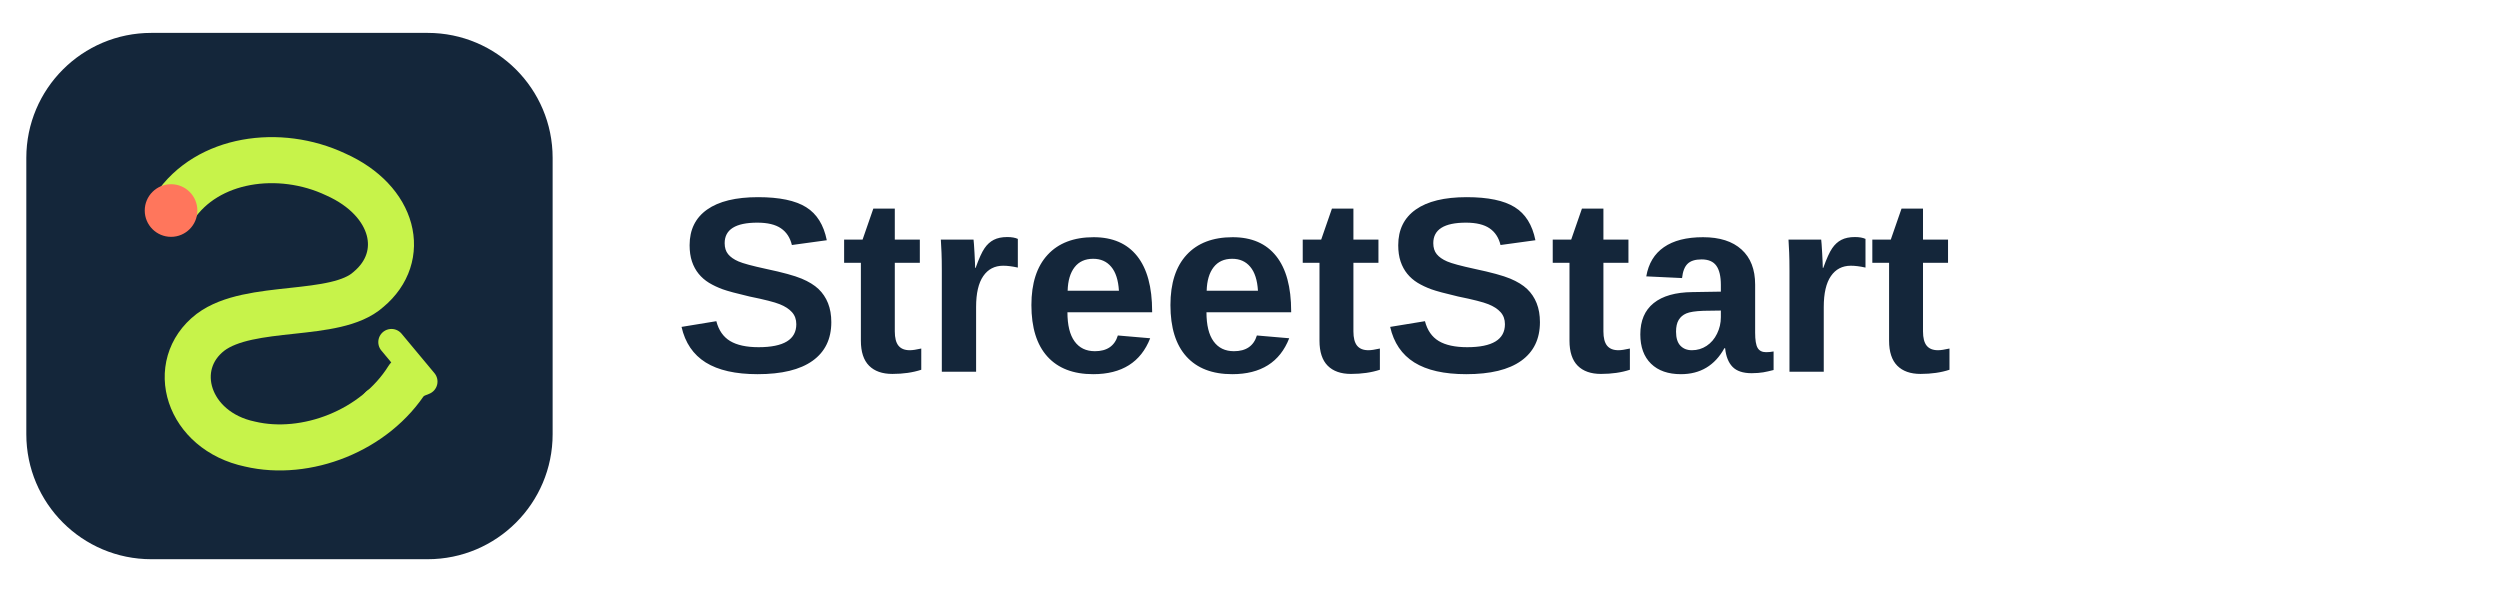
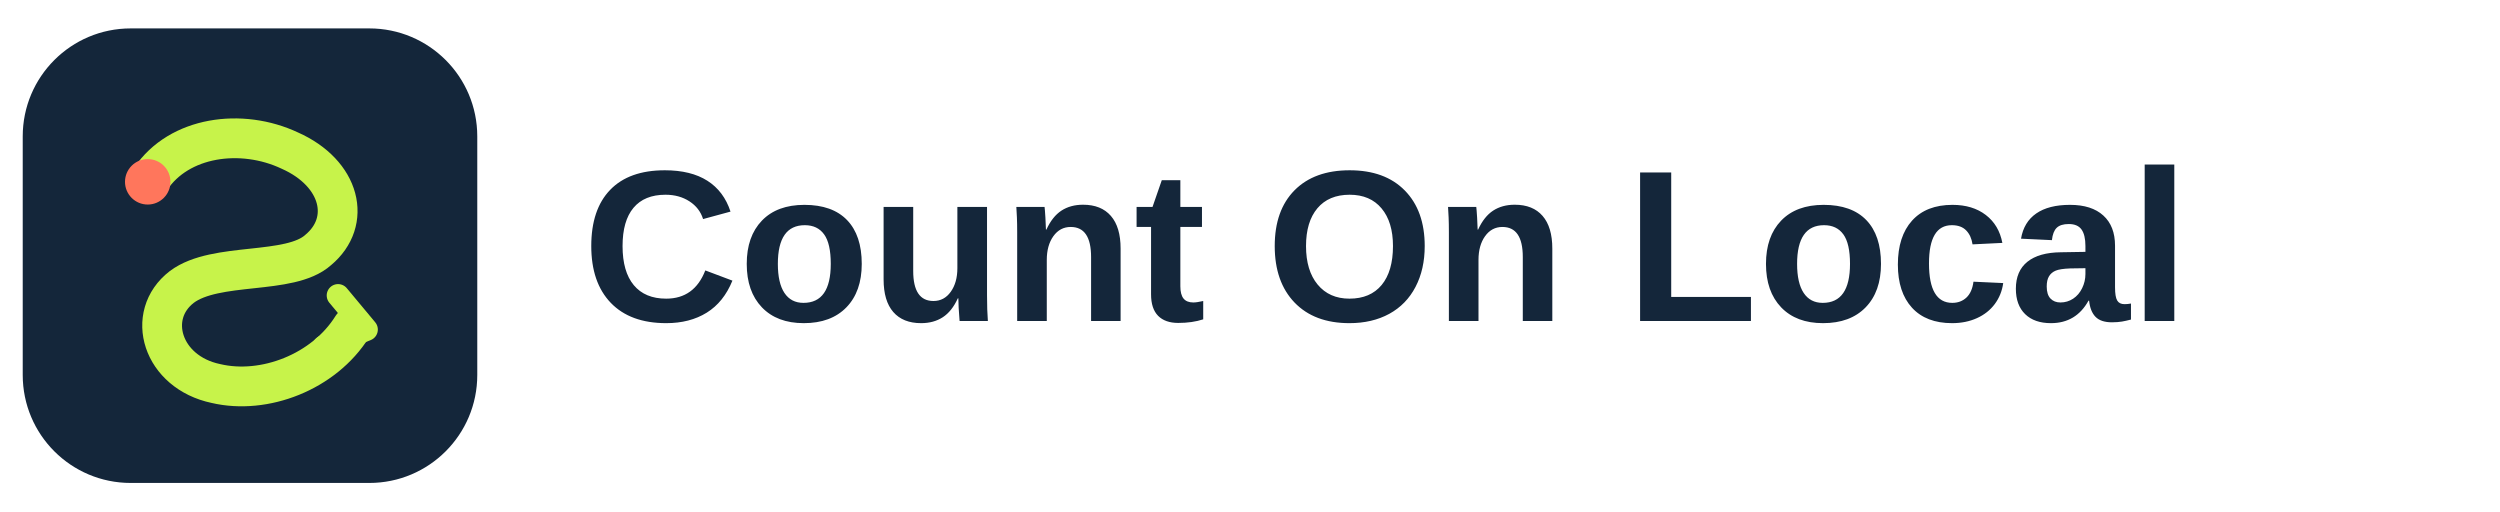
- <svg xmlns="http://www.w3.org/2000/svg" width="760" height="180" viewBox="0 0 760 180" fill="none">
+ <svg xmlns="http://www.w3.org/2000/svg" width="880" height="180" viewBox="0 0 880 180" fill="none">
  <rect x="8" y="10" width="160" height="160" rx="38" fill="#14263A" />
  <path d="M53 63C63 48 85 45 102 53C120 61 124 78 112 88C102 97 76 92 64 101C51 111 57 131 76 135C93 139 114 131 124 115" stroke="#C7F34A" stroke-width="14" stroke-linecap="round" />
  <circle cx="52" cy="64" r="8" fill="#FF765C" />
  <path d="M119 104L129 116L114 122" stroke="#C7F34A" stroke-width="8" stroke-linecap="round" stroke-linejoin="round" />
-   <text x="205" y="113" font-family="Manrope, Arial, sans-serif" font-size="76" font-weight="800" fill="#14263A">StreetStart</text>
+   <text x="205" y="113" font-family="Manrope, Arial, sans-serif" font-size="76" font-weight="800" fill="#14263A">Count On Local</text>
</svg>
